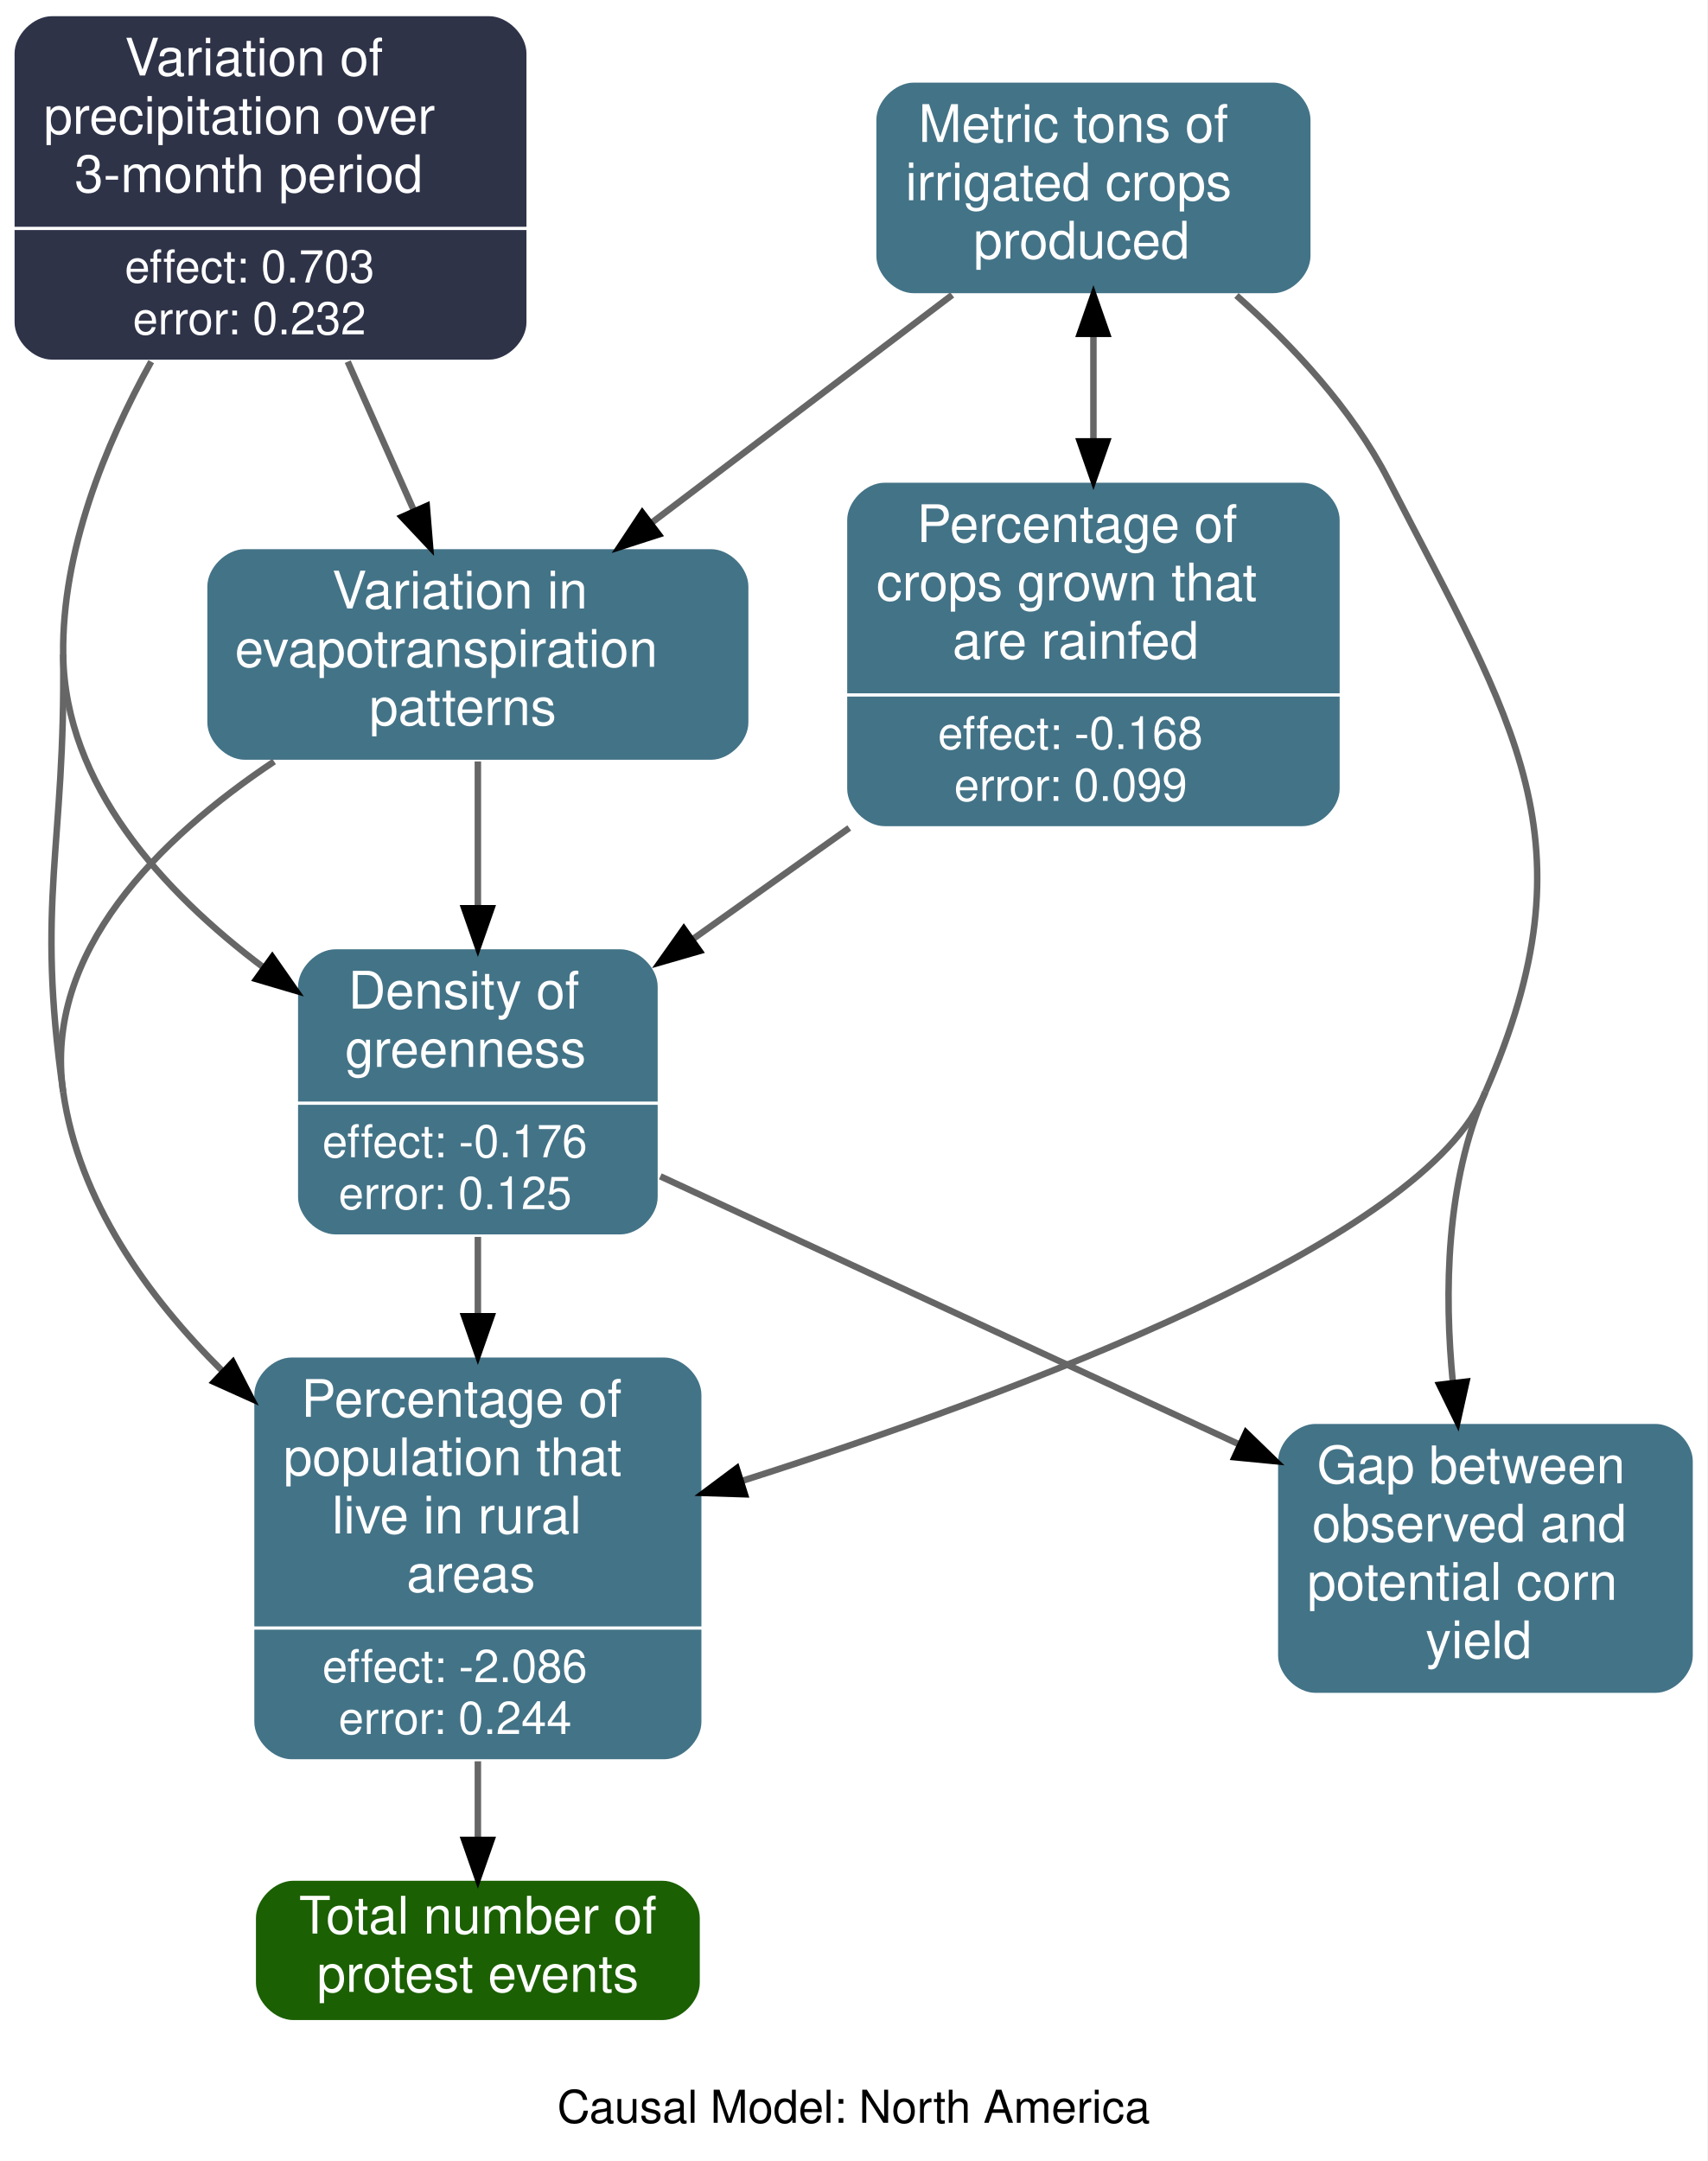
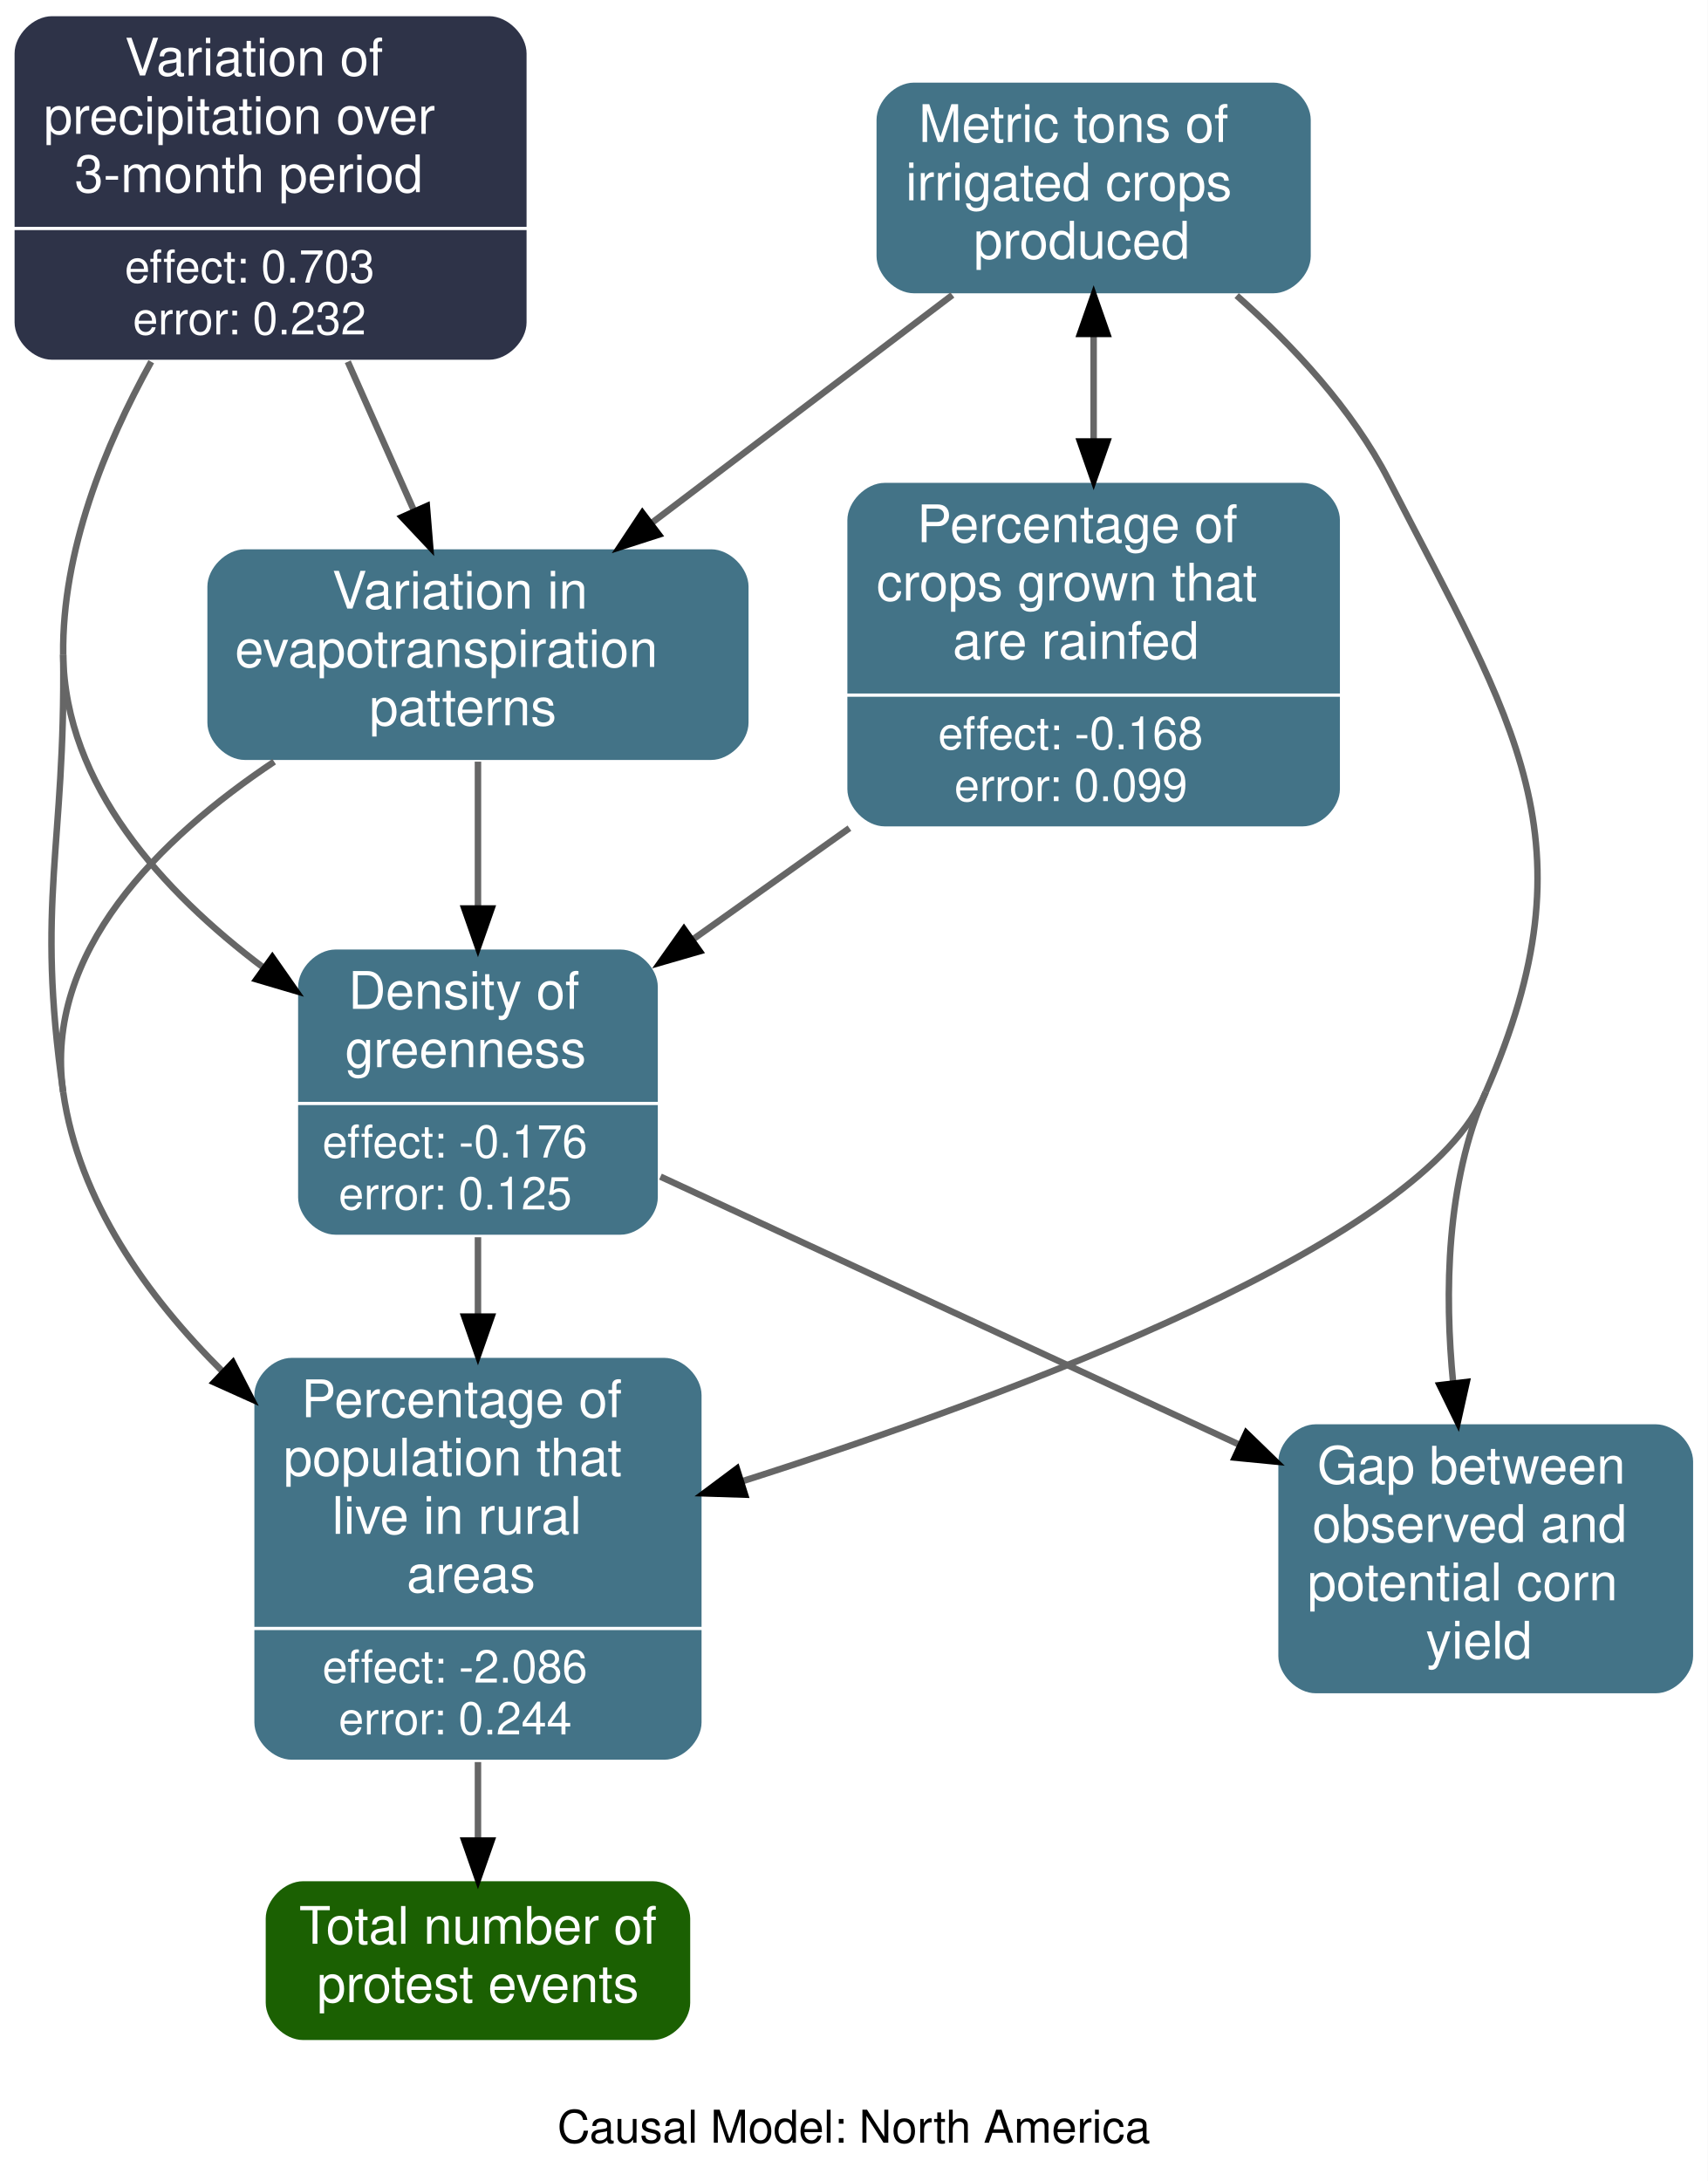
- <svg xmlns="http://www.w3.org/2000/svg" width="" height="" viewBox="0.00 0.00 527.00 667.00" preserveAspectRatio="xMinYMin">
-   <g id="graph0" class="graph" transform="scale(1 1) rotate(0) translate(4 663)">
-     <polygon fill="#ffffff" stroke="transparent" points="-4,4 -4,-663 523,-663 523,4 -4,4" />
+ <svg xmlns="http://www.w3.org/2000/svg" width="" height="" viewBox="0.00 0.00 527.00 673.00" preserveAspectRatio="xMinYMin">
+   <g id="graph0" class="graph" transform="scale(1 1) rotate(0) translate(4 669)">
+     <polygon fill="#ffffff" stroke="transparent" points="-4,4 -4,-669 523,-669 523,4 -4,4" />
    <text text-anchor="middle" x="259.5" y="-7.8" font-family="Helvetica, Arial, sans-serif" font-size="14.00" fill="#000000">Causal Model: North America</text>
    <g id="node1" class="node rankB">
-       <path fill="none" stroke="#000000" d="M86,-119.5C86,-119.5 201,-119.5 201,-119.5 207,-119.5 213,-125.5 213,-131.5 213,-131.5 213,-232.5 213,-232.5 213,-238.5 207,-244.5 201,-244.5 201,-244.5 86,-244.5 86,-244.5 80,-244.5 74,-238.5 74,-232.5 74,-232.5 74,-131.5 74,-131.5 74,-125.5 80,-119.5 86,-119.5" />
-       <text text-anchor="start" x="89" y="-225.7" font-family="Helvetica, Arial, sans-serif" font-size="16.00" fill="#000000">Percentage of</text>
-       <text text-anchor="start" x="83.5" y="-207.7" font-family="Helvetica, Arial, sans-serif" font-size="16.00" fill="#000000">population that</text>
-       <text text-anchor="start" x="98.5" y="-189.7" font-family="Helvetica, Arial, sans-serif" font-size="16.00" fill="#000000">live in rural</text>
-       <text text-anchor="start" x="121.5" y="-171.7" font-family="Helvetica, Arial, sans-serif" font-size="16.00" fill="#000000">areas</text>
-       <polyline fill="none" stroke="#000000" points="74,-160.5 213,-160.5 " />
-       <text text-anchor="start" x="95.5" y="-143.8" font-family="Helvetica, Arial, sans-serif" font-size="14.00" fill="#000000">effect: -2.086</text>
-       <text text-anchor="start" x="100.5" y="-127.8" font-family="Helvetica, Arial, sans-serif" font-size="14.00" fill="#000000">error: 0.244</text>
+       <path fill="none" stroke="#000000" d="M86,-125.5C86,-125.5 201,-125.5 201,-125.5 207,-125.5 213,-131.5 213,-137.5 213,-137.5 213,-238.5 213,-238.5 213,-244.5 207,-250.5 201,-250.5 201,-250.5 86,-250.5 86,-250.5 80,-250.5 74,-244.5 74,-238.5 74,-238.5 74,-137.5 74,-137.5 74,-131.5 80,-125.5 86,-125.5" />
+       <text text-anchor="start" x="89" y="-231.7" font-family="Helvetica, Arial, sans-serif" font-size="16.00" fill="#000000">Percentage of</text>
+       <text text-anchor="start" x="83.5" y="-213.7" font-family="Helvetica, Arial, sans-serif" font-size="16.00" fill="#000000">population that</text>
+       <text text-anchor="start" x="98.5" y="-195.7" font-family="Helvetica, Arial, sans-serif" font-size="16.00" fill="#000000">live in rural</text>
+       <text text-anchor="start" x="121.5" y="-177.7" font-family="Helvetica, Arial, sans-serif" font-size="16.00" fill="#000000">areas</text>
+       <polyline fill="none" stroke="#000000" points="74,-166.5 213,-166.5 " />
+       <text text-anchor="start" x="95.5" y="-149.8" font-family="Helvetica, Arial, sans-serif" font-size="14.00" fill="#000000">effect: -2.086</text>
+       <text text-anchor="start" x="100.5" y="-133.8" font-family="Helvetica, Arial, sans-serif" font-size="14.00" fill="#000000">error: 0.244</text>
    </g>
    <g id="node8" class="node rankC">
-       <path fill="none" stroke="#000000" d="M200.5,-83C200.5,-83 86.5,-83 86.5,-83 80.5,-83 74.5,-77 74.5,-71 74.5,-71 74.5,-51 74.5,-51 74.5,-45 80.5,-39 86.5,-39 86.5,-39 200.5,-39 200.5,-39 206.5,-39 212.5,-45 212.5,-51 212.5,-51 212.5,-71 212.5,-71 212.5,-77 206.5,-83 200.5,-83" />
-       <text text-anchor="middle" x="143.5" y="-66.2" font-family="Helvetica, Arial, sans-serif" font-size="16.00" fill="#000000">Total number of</text>
-       <text text-anchor="middle" x="143.5" y="-48.2" font-family="Helvetica, Arial, sans-serif" font-size="16.00" fill="#000000">protest events</text>
+       <path fill="none" stroke="#000000" d="M197.5,-89C197.5,-89 89.5,-89 89.5,-89 83.5,-89 77.5,-83 77.5,-77 77.5,-77 77.5,-51 77.5,-51 77.5,-45 83.5,-39 89.5,-39 89.5,-39 197.5,-39 197.5,-39 203.5,-39 209.5,-45 209.5,-51 209.5,-51 209.5,-77 209.5,-77 209.5,-83 203.5,-89 197.5,-89" />
+       <text text-anchor="middle" x="143.5" y="-69.2" font-family="Helvetica, Arial, sans-serif" font-size="16.00" fill="#000000">Total number of</text>
+       <text text-anchor="middle" x="143.5" y="-51.2" font-family="Helvetica, Arial, sans-serif" font-size="16.00" fill="#000000">protest events</text>
    </g>
    <g id="edge1" class="edge">
-       <path fill="none" stroke="#000000" stroke-width="2" d="M143.5,-119.373C143.5,-111.025 143.5,-102.73 143.5,-95.126" />
-       <polygon fill="#000000" stroke="#000000" stroke-width="2" points="147.7,-95.094 143.5,-83.094 139.3,-95.094 147.7,-95.094" />
+       <path fill="none" stroke="#000000" stroke-width="2" d="M143.5,-125.273C143.5,-117.038 143.5,-108.82 143.5,-101.2" />
+       <polygon fill="#000000" stroke="#000000" stroke-width="2" points="147.7,-101.044 143.5,-89.044 139.3,-101.044 147.7,-101.044" />
    </g>
    <g id="node2" class="node rankB">
-       <path fill="none" stroke="#000000" d="M71.5,-428C71.5,-428 215.5,-428 215.5,-428 221.5,-428 227.5,-434 227.5,-440 227.5,-440 227.5,-482 227.5,-482 227.5,-488 221.5,-494 215.5,-494 215.5,-494 71.5,-494 71.5,-494 65.5,-494 59.5,-488 59.5,-482 59.5,-482 59.5,-440 59.5,-440 59.5,-434 65.5,-428 71.5,-428" />
-       <text text-anchor="start" x="98.5" y="-475.2" font-family="Helvetica, Arial, sans-serif" font-size="16.00" fill="#000000">Variation in</text>
-       <text text-anchor="start" x="68.5" y="-457.2" font-family="Helvetica, Arial, sans-serif" font-size="16.00" fill="#000000">evapotranspiration</text>
-       <text text-anchor="start" x="110" y="-439.2" font-family="Helvetica, Arial, sans-serif" font-size="16.00" fill="#000000">patterns</text>
+       <path fill="none" stroke="#000000" d="M71.5,-434C71.5,-434 215.5,-434 215.5,-434 221.5,-434 227.5,-440 227.5,-446 227.5,-446 227.5,-488 227.5,-488 227.5,-494 221.5,-500 215.5,-500 215.5,-500 71.5,-500 71.5,-500 65.5,-500 59.5,-494 59.5,-488 59.5,-488 59.5,-446 59.5,-446 59.5,-440 65.5,-434 71.5,-434" />
+       <text text-anchor="start" x="98.5" y="-481.2" font-family="Helvetica, Arial, sans-serif" font-size="16.00" fill="#000000">Variation in</text>
+       <text text-anchor="start" x="68.5" y="-463.2" font-family="Helvetica, Arial, sans-serif" font-size="16.00" fill="#000000">evapotranspiration</text>
+       <text text-anchor="start" x="110" y="-445.2" font-family="Helvetica, Arial, sans-serif" font-size="16.00" fill="#000000">patterns</text>
    </g>
    <g id="edge2" class="edge">
-       <path fill="none" stroke="#000000" stroke-width="2" d="M80.61,-427.96C45.264,-404.345 9.33,-369.163 15.5,-326" />
+       <path fill="none" stroke="#000000" stroke-width="2" d="M80.61,-433.96C45.264,-410.345 9.33,-375.163 15.5,-332" />
    </g>
    <g id="node3" class="node rankB">
-       <path fill="none" stroke="#000000" d="M99.5,-281.5C99.5,-281.5 187.5,-281.5 187.5,-281.5 193.5,-281.5 199.5,-287.5 199.5,-293.5 199.5,-293.5 199.5,-358.5 199.5,-358.5 199.5,-364.5 193.5,-370.5 187.5,-370.5 187.5,-370.5 99.5,-370.5 99.5,-370.5 93.5,-370.5 87.5,-364.5 87.5,-358.5 87.5,-358.5 87.5,-293.5 87.5,-293.5 87.5,-287.5 93.5,-281.5 99.5,-281.5" />
-       <text text-anchor="start" x="103.5" y="-351.7" font-family="Helvetica, Arial, sans-serif" font-size="16.00" fill="#000000">Density of</text>
-       <text text-anchor="start" x="102.5" y="-333.7" font-family="Helvetica, Arial, sans-serif" font-size="16.00" fill="#000000">greenness</text>
-       <polyline fill="none" stroke="#000000" points="87.5,-322.5 199.5,-322.5 " />
-       <text text-anchor="start" x="95.5" y="-305.8" font-family="Helvetica, Arial, sans-serif" font-size="14.00" fill="#000000">effect: -0.176</text>
-       <text text-anchor="start" x="100.5" y="-289.8" font-family="Helvetica, Arial, sans-serif" font-size="14.00" fill="#000000">error: 0.125</text>
+       <path fill="none" stroke="#000000" d="M99.5,-287.5C99.5,-287.5 187.5,-287.5 187.5,-287.5 193.5,-287.5 199.5,-293.5 199.5,-299.5 199.5,-299.5 199.5,-364.5 199.5,-364.5 199.5,-370.5 193.5,-376.5 187.5,-376.5 187.5,-376.5 99.5,-376.5 99.5,-376.5 93.5,-376.5 87.5,-370.5 87.5,-364.5 87.5,-364.5 87.5,-299.5 87.5,-299.5 87.5,-293.5 93.5,-287.5 99.5,-287.5" />
+       <text text-anchor="start" x="103.5" y="-357.7" font-family="Helvetica, Arial, sans-serif" font-size="16.00" fill="#000000">Density of</text>
+       <text text-anchor="start" x="102.5" y="-339.7" font-family="Helvetica, Arial, sans-serif" font-size="16.00" fill="#000000">greenness</text>
+       <polyline fill="none" stroke="#000000" points="87.5,-328.5 199.5,-328.5 " />
+       <text text-anchor="start" x="95.5" y="-311.8" font-family="Helvetica, Arial, sans-serif" font-size="14.00" fill="#000000">effect: -0.176</text>
+       <text text-anchor="start" x="100.5" y="-295.8" font-family="Helvetica, Arial, sans-serif" font-size="14.00" fill="#000000">error: 0.125</text>
    </g>
    <g id="edge3" class="edge">
-       <path fill="none" stroke="#000000" stroke-width="2" d="M143.5,-427.975C143.5,-414.363 143.5,-398.194 143.5,-382.788" />
-       <polygon fill="#000000" stroke="#000000" stroke-width="2" points="147.7,-382.661 143.5,-370.661 139.3,-382.661 147.7,-382.661" />
+       <path fill="none" stroke="#000000" stroke-width="2" d="M143.5,-433.975C143.5,-420.363 143.5,-404.194 143.5,-388.788" />
+       <polygon fill="#000000" stroke="#000000" stroke-width="2" points="147.7,-388.661 143.5,-376.661 139.3,-388.661 147.7,-388.661" />
    </g>
    <g id="edge4" class="edge">
-       <path fill="none" stroke="#000000" stroke-width="2" d="M143.5,-281.227C143.5,-273.461 143.5,-265.199 143.5,-256.886" />
-       <polygon fill="#000000" stroke="#000000" stroke-width="2" points="147.7,-256.722 143.5,-244.722 139.3,-256.722 147.7,-256.722" />
+       <path fill="none" stroke="#000000" stroke-width="2" d="M143.5,-287.227C143.5,-279.461 143.5,-271.199 143.5,-262.886" />
+       <polygon fill="#000000" stroke="#000000" stroke-width="2" points="147.7,-262.722 143.5,-250.722 139.3,-262.722 147.7,-262.722" />
    </g>
    <g id="node7" class="node rankB">
-       <path fill="none" stroke="#000000" d="M402,-140C402,-140 507,-140 507,-140 513,-140 519,-146 519,-152 519,-152 519,-212 519,-212 519,-218 513,-224 507,-224 507,-224 402,-224 402,-224 396,-224 390,-218 390,-212 390,-212 390,-152 390,-152 390,-146 396,-140 402,-140" />
-       <text text-anchor="start" x="402.5" y="-205.2" font-family="Helvetica, Arial, sans-serif" font-size="16.00" fill="#000000">Gap between</text>
-       <text text-anchor="start" x="401" y="-187.2" font-family="Helvetica, Arial, sans-serif" font-size="16.00" fill="#000000">observed and</text>
-       <text text-anchor="start" x="399.5" y="-169.2" font-family="Helvetica, Arial, sans-serif" font-size="16.00" fill="#000000">potential corn</text>
-       <text text-anchor="start" x="436" y="-151.2" font-family="Helvetica, Arial, sans-serif" font-size="16.00" fill="#000000">yield</text>
+       <path fill="none" stroke="#000000" d="M402,-146C402,-146 507,-146 507,-146 513,-146 519,-152 519,-158 519,-158 519,-218 519,-218 519,-224 513,-230 507,-230 507,-230 402,-230 402,-230 396,-230 390,-224 390,-218 390,-218 390,-158 390,-158 390,-152 396,-146 402,-146" />
+       <text text-anchor="start" x="402.5" y="-211.2" font-family="Helvetica, Arial, sans-serif" font-size="16.00" fill="#000000">Gap between</text>
+       <text text-anchor="start" x="401" y="-193.2" font-family="Helvetica, Arial, sans-serif" font-size="16.00" fill="#000000">observed and</text>
+       <text text-anchor="start" x="399.5" y="-175.2" font-family="Helvetica, Arial, sans-serif" font-size="16.00" fill="#000000">potential corn</text>
+       <text text-anchor="start" x="436" y="-157.2" font-family="Helvetica, Arial, sans-serif" font-size="16.00" fill="#000000">yield</text>
    </g>
    <g id="edge5" class="edge">
-       <path fill="none" stroke="#000000" stroke-width="2" d="M199.82,-299.923C249.849,-276.758 323.384,-242.709 378.593,-217.147" />
-       <polygon fill="#000000" stroke="#000000" stroke-width="2" points="380.605,-220.844 389.729,-211.99 377.075,-213.221 380.605,-220.844" />
+       <path fill="none" stroke="#000000" stroke-width="2" d="M199.82,-305.923C249.849,-282.758 323.384,-248.709 378.593,-223.147" />
+       <polygon fill="#000000" stroke="#000000" stroke-width="2" points="380.605,-226.844 389.729,-217.99 377.075,-219.221 380.605,-226.844" />
    </g>
    <g id="node4" class="node rankA">
-       <path fill="none" stroke="#000000" d="M12,-551.5C12,-551.5 147,-551.5 147,-551.5 153,-551.5 159,-557.5 159,-563.5 159,-563.5 159,-646.5 159,-646.5 159,-652.5 153,-658.5 147,-658.5 147,-658.5 12,-658.5 12,-658.5 6,-658.5 0,-652.5 0,-646.5 0,-646.5 0,-563.5 0,-563.5 0,-557.5 6,-551.5 12,-551.5" />
-       <text text-anchor="start" x="34.5" y="-639.7" font-family="Helvetica, Arial, sans-serif" font-size="16.00" fill="#000000">Variation of</text>
-       <text text-anchor="start" x="9.5" y="-621.7" font-family="Helvetica, Arial, sans-serif" font-size="16.00" fill="#000000">precipitation over</text>
-       <text text-anchor="start" x="19" y="-603.7" font-family="Helvetica, Arial, sans-serif" font-size="16.00" fill="#000000">3-month period</text>
-       <polyline fill="none" stroke="#000000" points="0,-592.5 159,-592.5 " />
-       <text text-anchor="start" x="34.5" y="-575.8" font-family="Helvetica, Arial, sans-serif" font-size="14.00" fill="#000000">effect: 0.703</text>
-       <text text-anchor="start" x="37" y="-559.8" font-family="Helvetica, Arial, sans-serif" font-size="14.00" fill="#000000">error: 0.232</text>
+       <path fill="none" stroke="#000000" d="M12,-557.5C12,-557.5 147,-557.5 147,-557.5 153,-557.5 159,-563.5 159,-569.5 159,-569.5 159,-652.5 159,-652.5 159,-658.5 153,-664.5 147,-664.5 147,-664.5 12,-664.5 12,-664.5 6,-664.5 0,-658.5 0,-652.5 0,-652.5 0,-569.5 0,-569.5 0,-563.5 6,-557.5 12,-557.5" />
+       <text text-anchor="start" x="34.5" y="-645.7" font-family="Helvetica, Arial, sans-serif" font-size="16.00" fill="#000000">Variation of</text>
+       <text text-anchor="start" x="9.5" y="-627.7" font-family="Helvetica, Arial, sans-serif" font-size="16.00" fill="#000000">precipitation over</text>
+       <text text-anchor="start" x="19" y="-609.7" font-family="Helvetica, Arial, sans-serif" font-size="16.00" fill="#000000">3-month period</text>
+       <polyline fill="none" stroke="#000000" points="0,-598.5 159,-598.5 " />
+       <text text-anchor="start" x="34.5" y="-581.8" font-family="Helvetica, Arial, sans-serif" font-size="14.00" fill="#000000">effect: 0.703</text>
+       <text text-anchor="start" x="37" y="-565.8" font-family="Helvetica, Arial, sans-serif" font-size="14.00" fill="#000000">error: 0.232</text>
    </g>
    <g id="edge6" class="edge">
-       <path fill="none" stroke="#000000" stroke-width="2" d="M42.665,-551.376C28.216,-525.274 15.112,-492.733 15.5,-461" />
-       <path fill="none" stroke="#000000" stroke-width="2" d="M15.5,-461C16.234,-401.005 7.01,-385.396 15.5,-326" />
-       <path fill="none" stroke="#000000" stroke-width="2" d="M15.5,-326C20.284,-292.528 41.248,-263.038 64.868,-239.603" />
-       <polygon fill="#000000" stroke="#000000" stroke-width="2" points="67.857,-242.557 73.665,-231.247 62.072,-236.466 67.857,-242.557" />
+       <path fill="none" stroke="#000000" stroke-width="2" d="M42.665,-557.376C28.216,-531.274 15.112,-498.733 15.5,-467" />
+       <path fill="none" stroke="#000000" stroke-width="2" d="M15.5,-467C16.234,-407.005 7.01,-391.396 15.5,-332" />
+       <path fill="none" stroke="#000000" stroke-width="2" d="M15.5,-332C20.284,-298.528 41.248,-269.038 64.868,-245.603" />
+       <polygon fill="#000000" stroke="#000000" stroke-width="2" points="67.857,-248.557 73.665,-237.247 62.072,-242.466 67.857,-248.557" />
    </g>
    <g id="edge7" class="edge">
-       <path fill="none" stroke="#000000" stroke-width="2" d="M103.331,-551.38C110.061,-536.237 117.308,-519.931 123.769,-505.395" />
-       <polygon fill="#000000" stroke="#000000" stroke-width="2" points="127.721,-506.844 128.757,-494.172 120.045,-503.432 127.721,-506.844" />
+       <path fill="none" stroke="#000000" stroke-width="2" d="M103.331,-557.38C110.061,-542.237 117.308,-525.931 123.769,-511.395" />
+       <polygon fill="#000000" stroke="#000000" stroke-width="2" points="127.721,-512.844 128.757,-500.172 120.045,-509.432 127.721,-512.844" />
    </g>
    <g id="edge8" class="edge">
-       <path fill="none" stroke="#000000" stroke-width="2" d="M15.5,-461C15.992,-420.785 46.291,-387.751 77.283,-364.427" />
-       <polygon fill="#000000" stroke="#000000" stroke-width="2" points="80.043,-367.616 87.332,-357.199 75.138,-360.796 80.043,-367.616" />
+       <path fill="none" stroke="#000000" stroke-width="2" d="M15.5,-467C15.992,-426.785 46.291,-393.751 77.283,-370.427" />
+       <polygon fill="#000000" stroke="#000000" stroke-width="2" points="80.043,-373.616 87.332,-363.199 75.138,-366.796 80.043,-373.616" />
    </g>
    <g id="node5" class="node rankB">
-       <path fill="none" stroke="#000000" d="M269,-407.5C269,-407.5 398,-407.5 398,-407.5 404,-407.5 410,-413.5 410,-419.5 410,-419.5 410,-502.5 410,-502.5 410,-508.5 404,-514.5 398,-514.5 398,-514.5 269,-514.5 269,-514.5 263,-514.5 257,-508.5 257,-502.5 257,-502.5 257,-419.5 257,-419.5 257,-413.5 263,-407.5 269,-407.5" />
-       <text text-anchor="start" x="279" y="-495.7" font-family="Helvetica, Arial, sans-serif" font-size="16.00" fill="#000000">Percentage of</text>
-       <text text-anchor="start" x="266.5" y="-477.7" font-family="Helvetica, Arial, sans-serif" font-size="16.00" fill="#000000">crops grown that</text>
-       <text text-anchor="start" x="290" y="-459.7" font-family="Helvetica, Arial, sans-serif" font-size="16.00" fill="#000000">are rainfed</text>
-       <polyline fill="none" stroke="#000000" points="257,-448.5 410,-448.5 " />
-       <text text-anchor="start" x="285.5" y="-431.8" font-family="Helvetica, Arial, sans-serif" font-size="14.00" fill="#000000">effect: -0.168</text>
-       <text text-anchor="start" x="290.5" y="-415.8" font-family="Helvetica, Arial, sans-serif" font-size="14.00" fill="#000000">error: 0.099</text>
+       <path fill="none" stroke="#000000" d="M269,-413.5C269,-413.5 398,-413.5 398,-413.5 404,-413.5 410,-419.5 410,-425.5 410,-425.5 410,-508.5 410,-508.5 410,-514.5 404,-520.5 398,-520.5 398,-520.5 269,-520.5 269,-520.5 263,-520.5 257,-514.5 257,-508.5 257,-508.5 257,-425.5 257,-425.5 257,-419.5 263,-413.5 269,-413.5" />
+       <text text-anchor="start" x="279" y="-501.7" font-family="Helvetica, Arial, sans-serif" font-size="16.00" fill="#000000">Percentage of</text>
+       <text text-anchor="start" x="266.5" y="-483.7" font-family="Helvetica, Arial, sans-serif" font-size="16.00" fill="#000000">crops grown that</text>
+       <text text-anchor="start" x="290" y="-465.7" font-family="Helvetica, Arial, sans-serif" font-size="16.00" fill="#000000">are rainfed</text>
+       <polyline fill="none" stroke="#000000" points="257,-454.5 410,-454.5 " />
+       <text text-anchor="start" x="285.5" y="-437.8" font-family="Helvetica, Arial, sans-serif" font-size="14.00" fill="#000000">effect: -0.168</text>
+       <text text-anchor="start" x="290.5" y="-421.8" font-family="Helvetica, Arial, sans-serif" font-size="14.00" fill="#000000">error: 0.099</text>
    </g>
    <g id="edge9" class="edge">
-       <path fill="none" stroke="#000000" stroke-width="2" d="M258.134,-407.45C242.156,-396.098 225.403,-384.194 209.792,-373.102" />
-       <polygon fill="#000000" stroke="#000000" stroke-width="2" points="211.932,-369.47 199.717,-365.944 207.066,-376.318 211.932,-369.47" />
+       <path fill="none" stroke="#000000" stroke-width="2" d="M258.134,-413.45C242.156,-402.098 225.403,-390.194 209.792,-379.102" />
+       <polygon fill="#000000" stroke="#000000" stroke-width="2" points="211.932,-375.47 199.717,-371.944 207.066,-382.318 211.932,-375.47" />
    </g>
    <g id="node6" class="node rankB">
-       <path fill="none" stroke="#000000" d="M278,-572C278,-572 389,-572 389,-572 395,-572 401,-578 401,-584 401,-584 401,-626 401,-626 401,-632 395,-638 389,-638 389,-638 278,-638 278,-638 272,-638 266,-632 266,-626 266,-626 266,-584 266,-584 266,-578 272,-572 278,-572" />
-       <text text-anchor="start" x="279.5" y="-619.2" font-family="Helvetica, Arial, sans-serif" font-size="16.00" fill="#000000">Metric tons of</text>
-       <text text-anchor="start" x="275.5" y="-601.2" font-family="Helvetica, Arial, sans-serif" font-size="16.00" fill="#000000">irrigated crops</text>
-       <text text-anchor="start" x="296.5" y="-583.2" font-family="Helvetica, Arial, sans-serif" font-size="16.00" fill="#000000">produced</text>
+       <path fill="none" stroke="#000000" d="M278,-578C278,-578 389,-578 389,-578 395,-578 401,-584 401,-590 401,-590 401,-632 401,-632 401,-638 395,-644 389,-644 389,-644 278,-644 278,-644 272,-644 266,-638 266,-632 266,-632 266,-590 266,-590 266,-584 272,-578 278,-578" />
+       <text text-anchor="start" x="279.5" y="-625.2" font-family="Helvetica, Arial, sans-serif" font-size="16.00" fill="#000000">Metric tons of</text>
+       <text text-anchor="start" x="275.5" y="-607.2" font-family="Helvetica, Arial, sans-serif" font-size="16.00" fill="#000000">irrigated crops</text>
+       <text text-anchor="start" x="296.5" y="-589.2" font-family="Helvetica, Arial, sans-serif" font-size="16.00" fill="#000000">produced</text>
    </g>
    <g id="edge11" class="edge">
-       <path fill="none" stroke="#000000" stroke-width="2" d="M377.644,-571.789C394.969,-556.42 413.34,-536.745 424.5,-515 463.335,-439.332 488.55,-403.938 454.5,-326" />
-       <path fill="none" stroke="#000000" stroke-width="2" d="M454.5,-326C436.064,-280.148 310.607,-233.17 224.78,-205.833" />
-       <polygon fill="#000000" stroke="#000000" stroke-width="2" points="225.917,-201.788 213.21,-202.19 223.394,-209.8 225.917,-201.788" />
+       <path fill="none" stroke="#000000" stroke-width="2" d="M377.644,-577.789C394.969,-562.42 413.34,-542.745 424.5,-521 463.335,-445.332 488.55,-409.938 454.5,-332" />
+       <path fill="none" stroke="#000000" stroke-width="2" d="M454.5,-332C436.064,-286.148 310.607,-239.17 224.78,-211.833" />
+       <polygon fill="#000000" stroke="#000000" stroke-width="2" points="225.917,-207.788 213.21,-208.19 223.394,-215.8 225.917,-207.788" />
    </g>
    <g id="edge12" class="edge">
-       <path fill="none" stroke="#000000" stroke-width="2" d="M289.91,-571.963C262.251,-551 226.271,-523.731 196.901,-501.472" />
-       <polygon fill="#000000" stroke="#000000" stroke-width="2" points="199.316,-498.033 187.216,-494.132 194.242,-504.727 199.316,-498.033" />
+       <path fill="none" stroke="#000000" stroke-width="2" d="M289.91,-577.963C262.251,-557 226.271,-529.731 196.901,-507.472" />
+       <polygon fill="#000000" stroke="#000000" stroke-width="2" points="199.316,-504.033 187.216,-500.132 194.242,-510.727 199.316,-504.033" />
    </g>
    <g id="edge13" class="edge">
-       <path fill="none" stroke="#000000" stroke-width="2" d="M333.5,-559.886C333.5,-549.379 333.5,-537.98 333.5,-526.783" />
-       <polygon fill="#000000" stroke="#000000" stroke-width="2" points="329.3,-559.963 333.5,-571.963 337.7,-559.963 329.3,-559.963" />
-       <polygon fill="#000000" stroke="#000000" stroke-width="2" points="337.7,-526.764 333.5,-514.764 329.3,-526.764 337.7,-526.764" />
+       <path fill="none" stroke="#000000" stroke-width="2" d="M333.5,-565.886C333.5,-555.379 333.5,-543.98 333.5,-532.783" />
+       <polygon fill="#000000" stroke="#000000" stroke-width="2" points="329.3,-565.963 333.5,-577.963 337.7,-565.963 329.3,-565.963" />
+       <polygon fill="#000000" stroke="#000000" stroke-width="2" points="337.7,-532.764 333.5,-520.764 329.3,-532.764 337.7,-532.764" />
    </g>
    <g id="edge14" class="edge">
-       <path fill="none" stroke="#000000" stroke-width="2" d="M454.5,-326C442.294,-298.062 441.718,-264.063 444.46,-236.118" />
-       <polygon fill="#000000" stroke="#000000" stroke-width="2" points="448.637,-236.558 445.869,-224.149 440.295,-235.576 448.637,-236.558" />
+       <path fill="none" stroke="#000000" stroke-width="2" d="M454.5,-332C442.294,-304.062 441.718,-270.063 444.46,-242.118" />
+       <polygon fill="#000000" stroke="#000000" stroke-width="2" points="448.637,-242.558 445.869,-230.149 440.295,-241.576 448.637,-242.558" />
    </g>
  </g>
  <style>.node path {
  stroke: #fff;
}
.node text {
  fill: #fff;
}
.node polyline {
  stroke: #fff;
}
.rankA path {
  fill: #2e3348;
}
.rankB path {
  fill: #437387;
}
.rankC path {
  fill: #1b6002;
}
.edge path {
  stroke: #666;
};
</style>
</svg>
